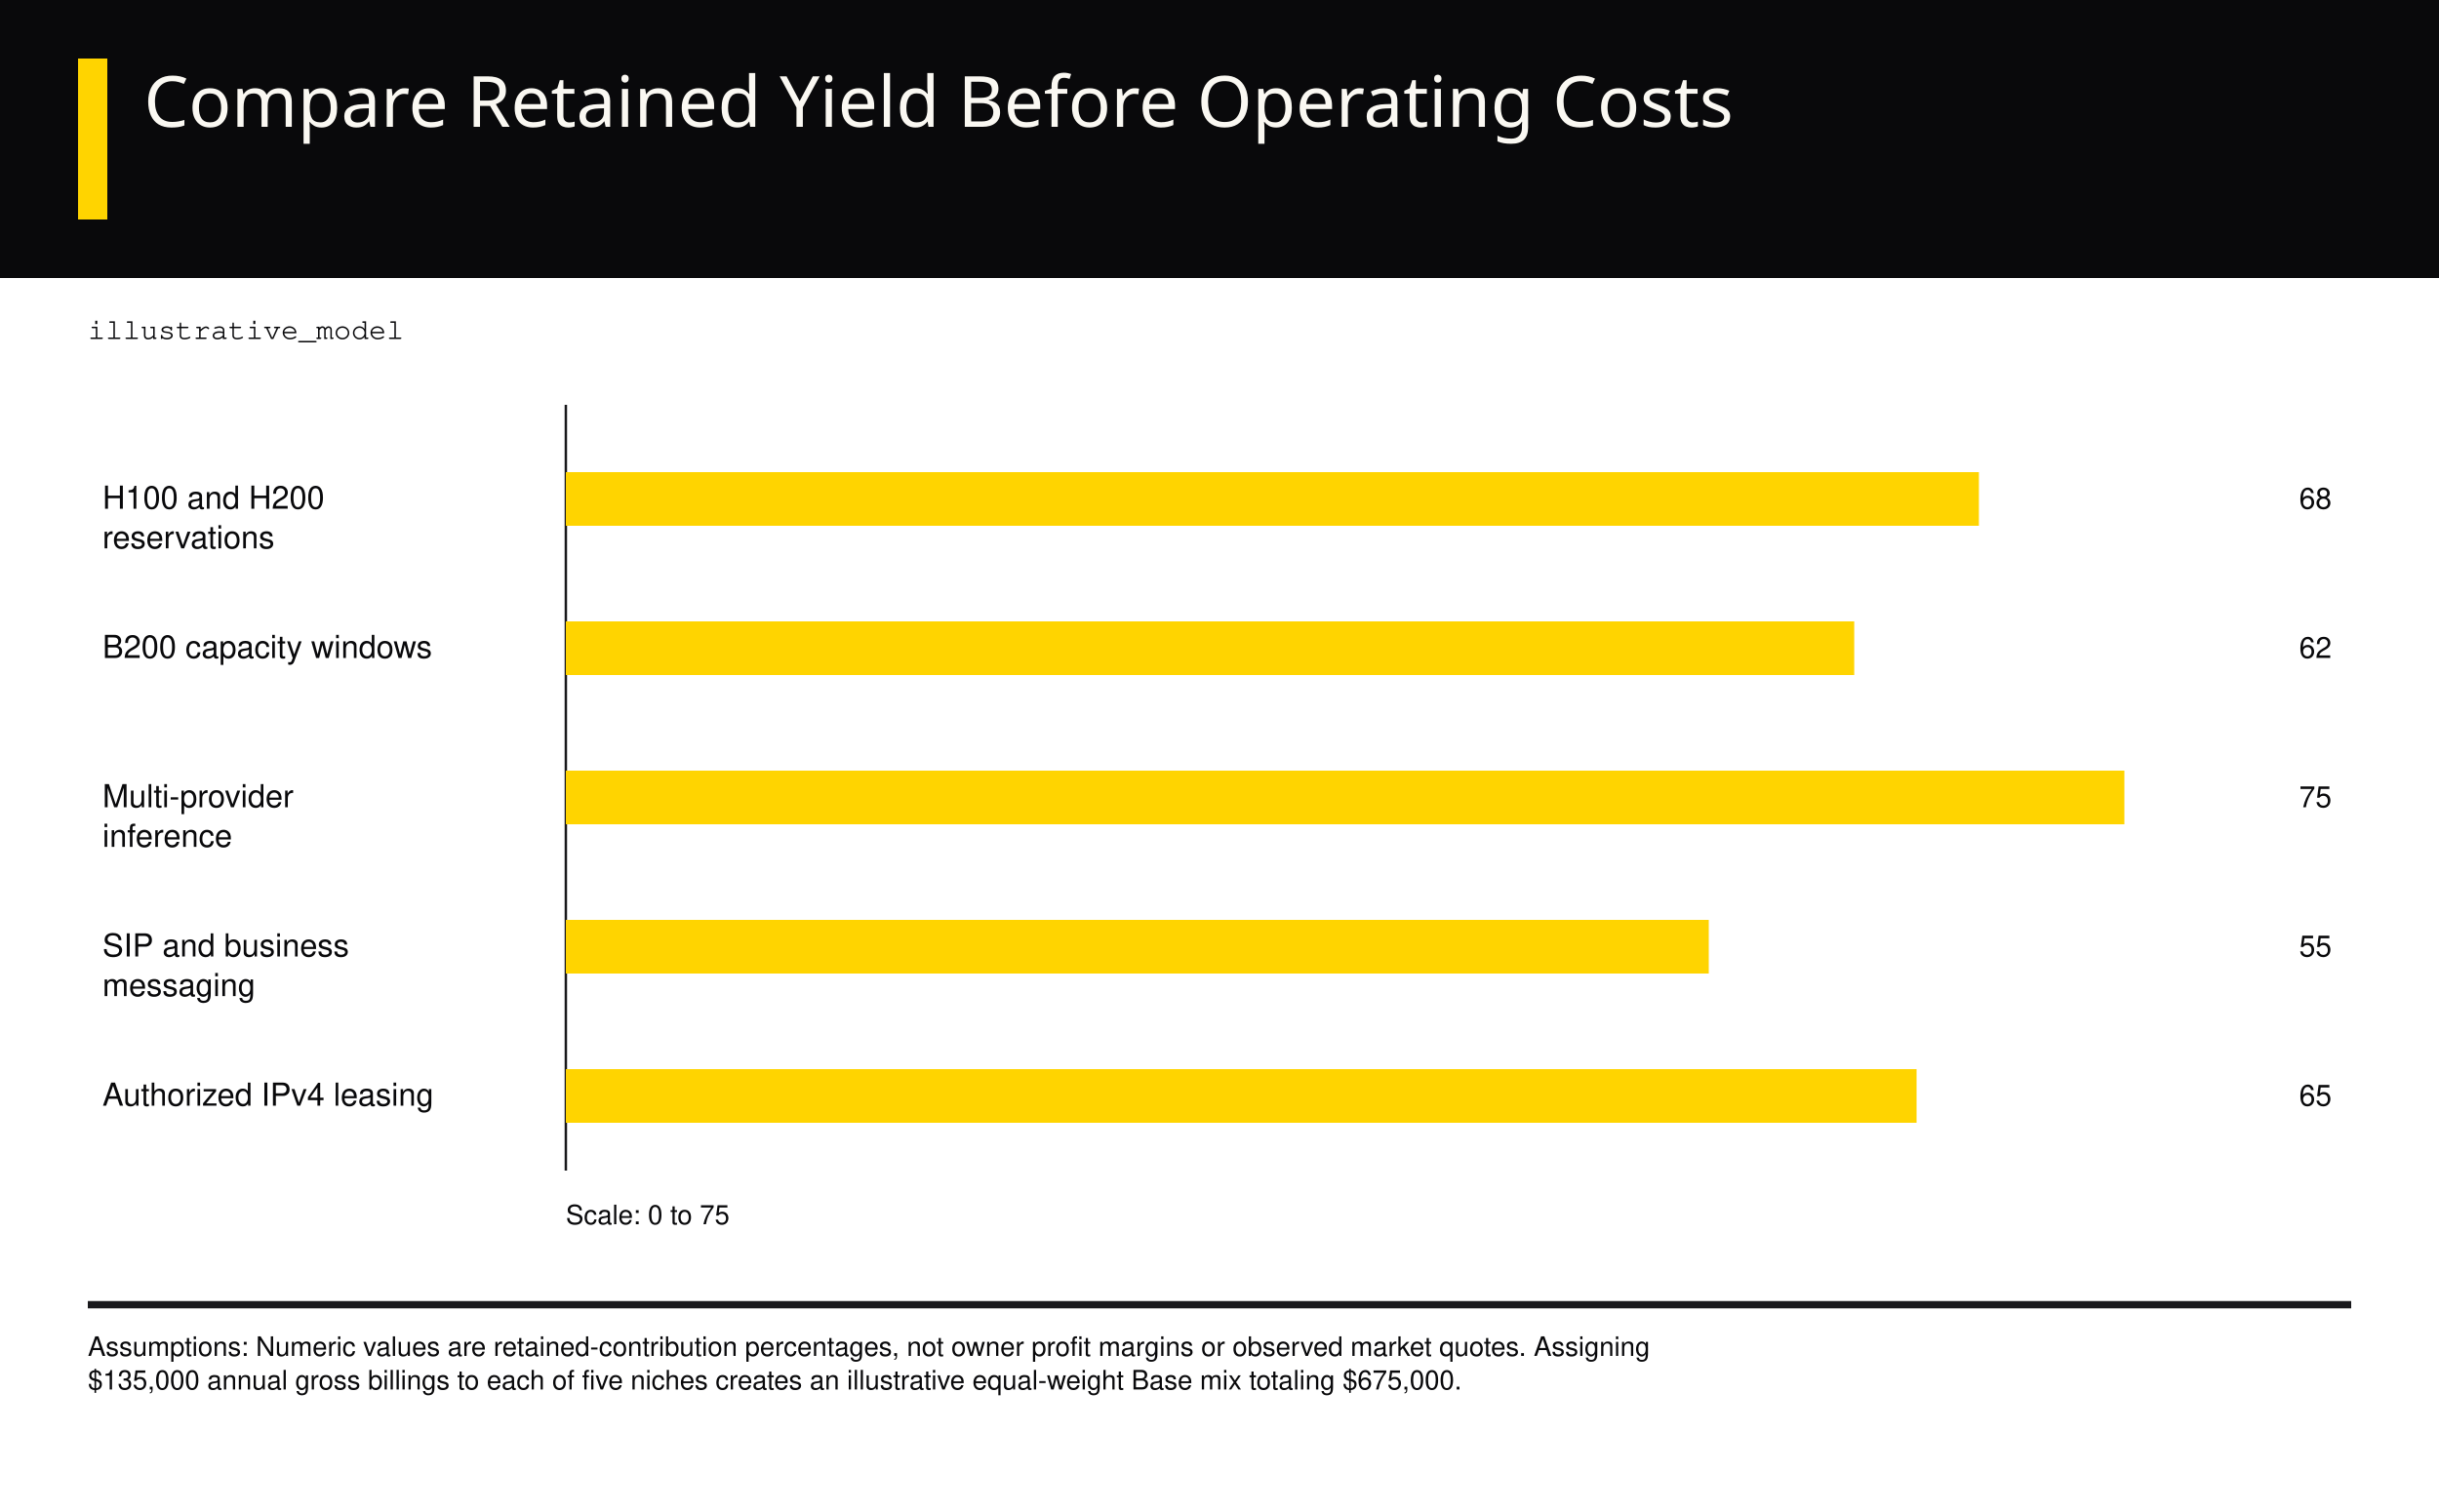
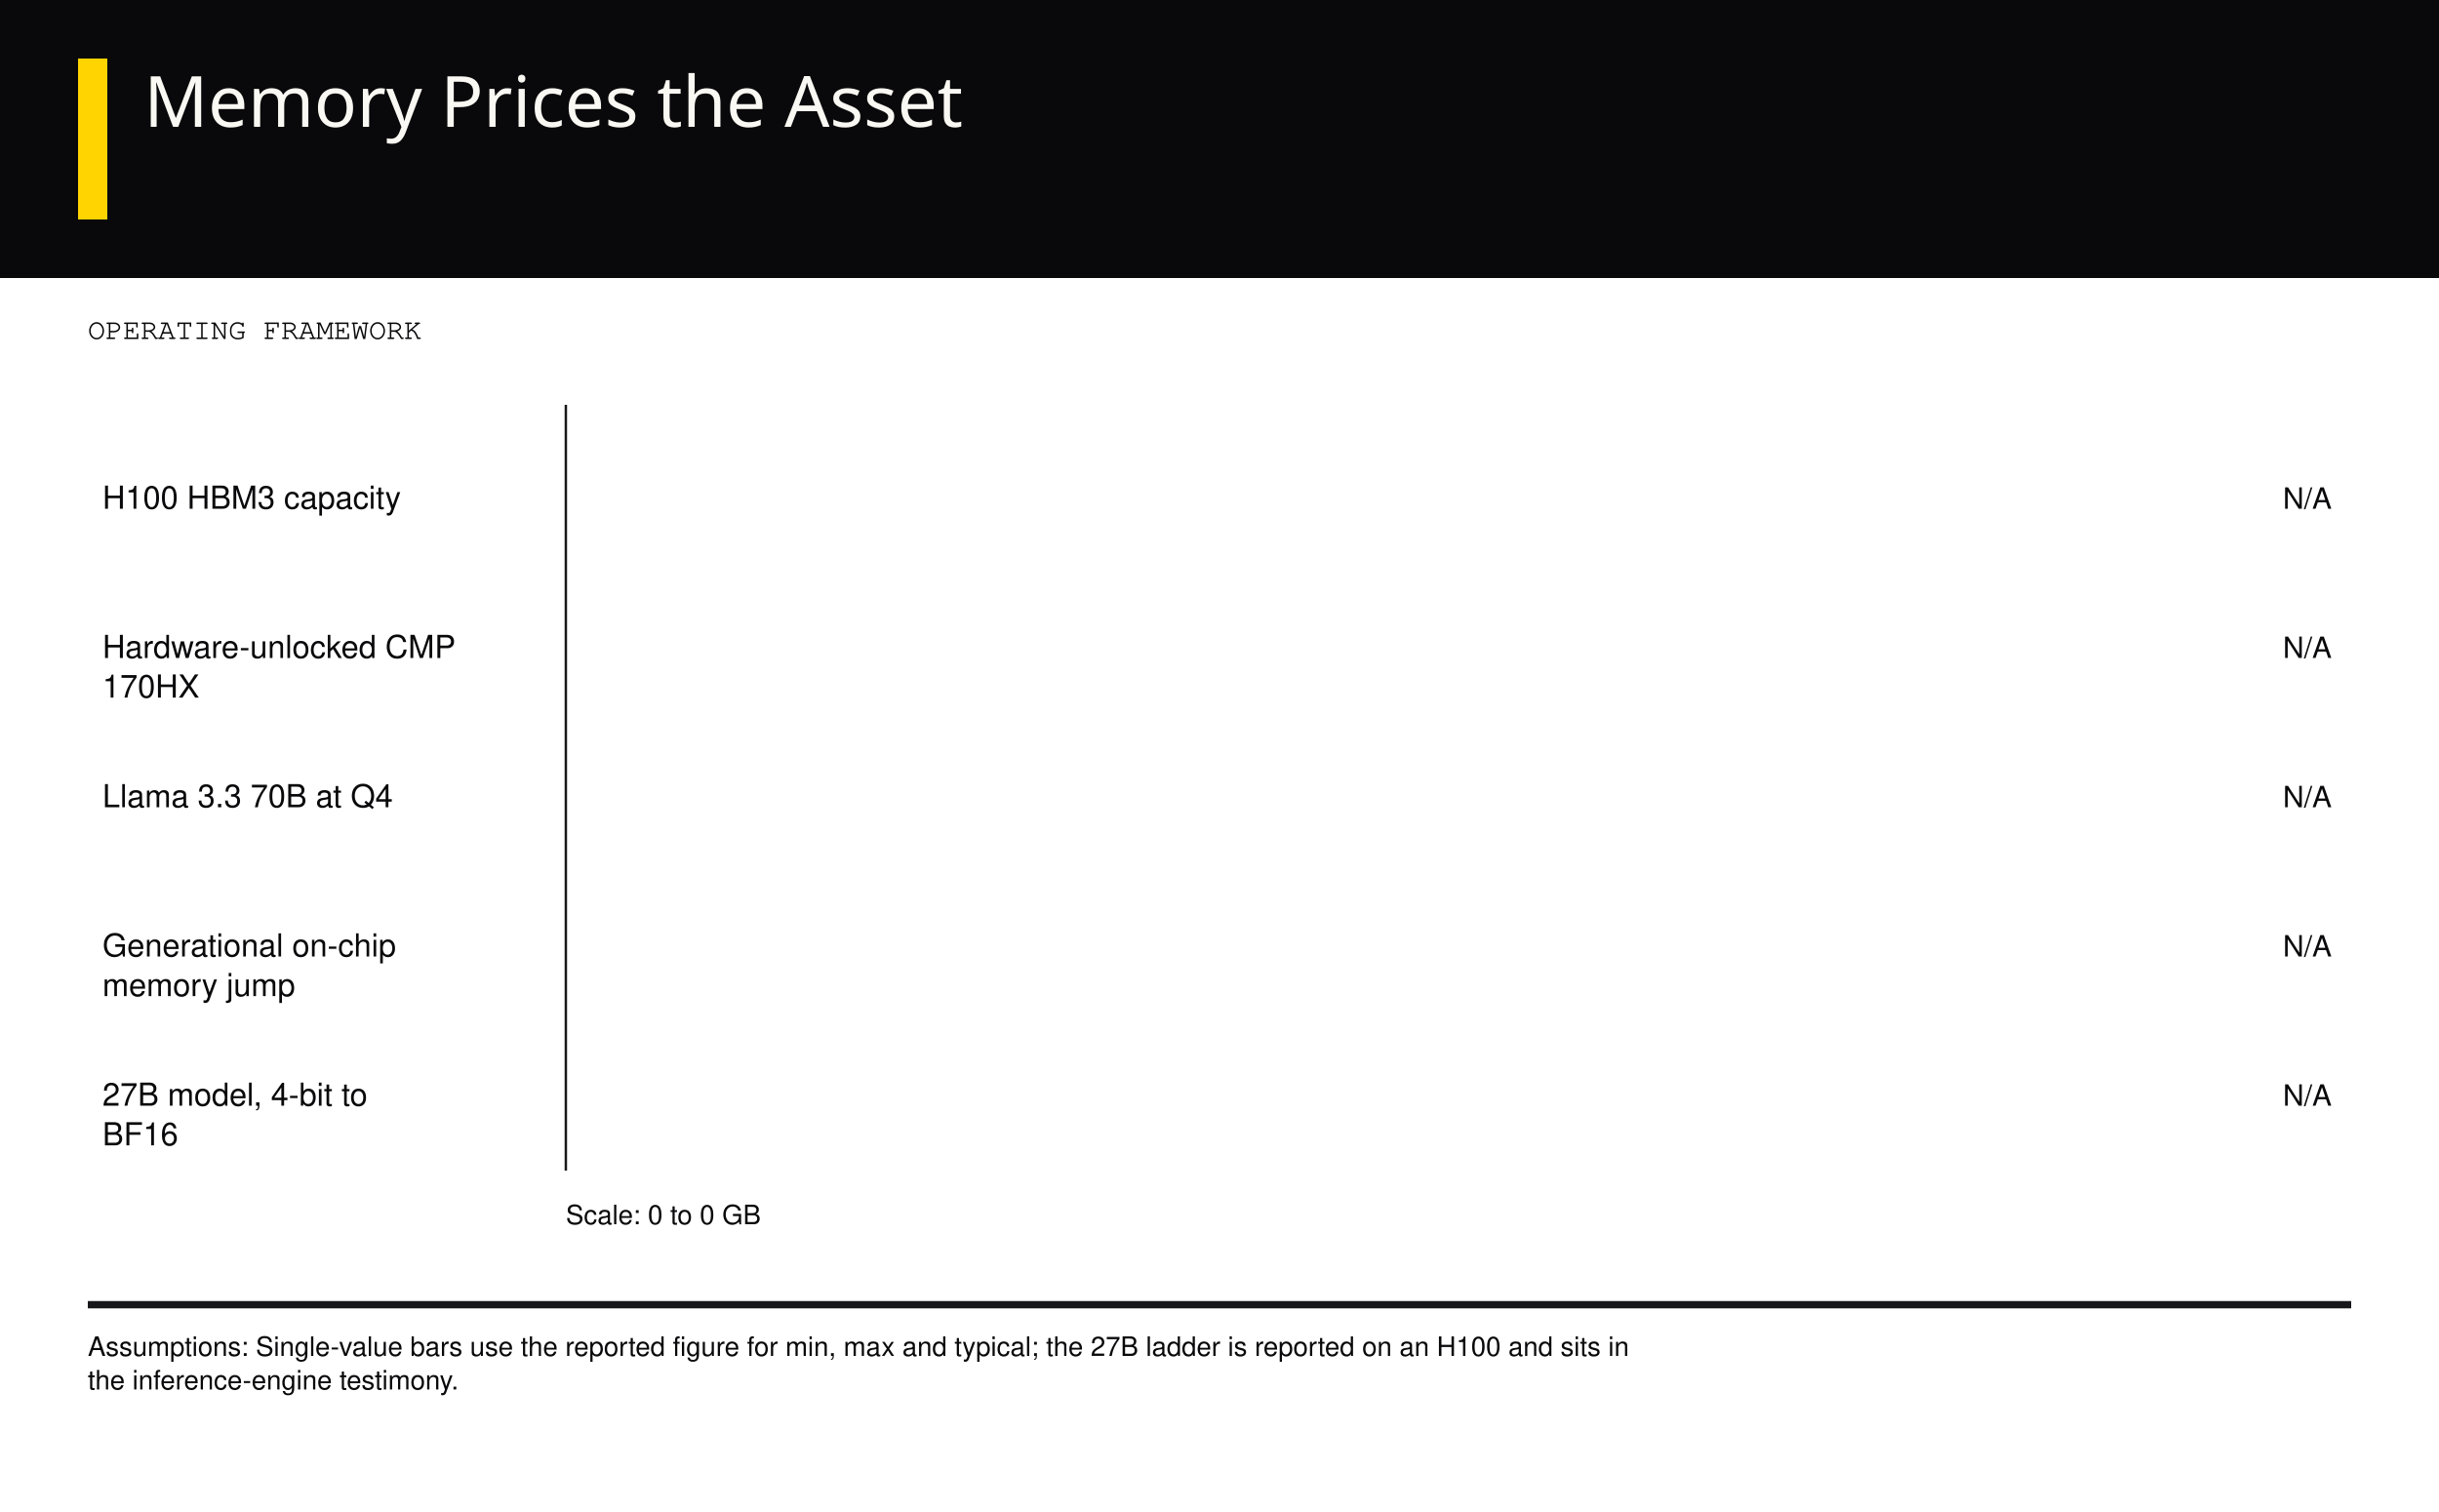
<svg xmlns="http://www.w3.org/2000/svg" viewBox="0 0 1000 620" role="img">
  <rect x="0" y="0" width="1000" height="620" fill="#FFFFFF" stroke="none" stroke-width="1" />
  <rect x="0" y="0" width="1000" height="114" fill="#09090B" stroke="none" stroke-width="1" />
  <rect x="32" y="24" width="12" height="66" fill="#FFD400" stroke="none" stroke-width="1" />
  <text x="59" y="52" font-family="'Arial Narrow', Impact, sans-serif" font-size="29" fill="#FAF8F2" text-anchor="start" style="font-variant-numeric:tabular-nums">
-     <tspan x="59" dy="0">Compare Retained Yield Before Operating Costs</tspan>
+     <tspan x="59" dy="0">Memory Prices the Asset</tspan>
  </text>
  <text x="36" y="139" font-family="Courier, monospace" font-size="12" fill="#09090B" text-anchor="start" style="font-variant-numeric:tabular-nums">
-     <tspan x="36" dy="0">illustrative_model</tspan>
+     <tspan x="36" dy="0">OPERATING FRAMEWORK</tspan>
  </text>
  <line x1="232.0" y1="166" x2="232.0" y2="480" stroke="#18181B" stroke-width="1" />
  <text x="42" y="208.6" font-family="Helvetica, Arial, sans-serif" font-size="13" fill="#09090B" text-anchor="start" style="font-variant-numeric:tabular-nums">
-     <tspan x="42" dy="0">H100 and H200</tspan>
-     <tspan x="42" dy="16.25">reservations</tspan>
+     <tspan x="42" dy="0">H100 HBM3 capacity</tspan>
  </text>
-   <rect x="232.0" y="193.6" width="579.36" height="22" fill="#FFD400" stroke="none" stroke-width="1" />
  <text x="956" y="208.6" font-family="Helvetica, Arial, sans-serif" font-size="12" fill="#09090B" text-anchor="end" style="font-variant-numeric:tabular-nums">
-     <tspan x="956" dy="0">68</tspan>
+     <tspan x="956" dy="0">N/A</tspan>
  </text>
  <text x="42" y="269.8" font-family="Helvetica, Arial, sans-serif" font-size="13" fill="#09090B" text-anchor="start" style="font-variant-numeric:tabular-nums">
-     <tspan x="42" dy="0">B200 capacity windows</tspan>
+     <tspan x="42" dy="0">Hardware-unlocked CMP</tspan>
+     <tspan x="42" dy="16.25">170HX</tspan>
  </text>
-   <rect x="232.0" y="254.8" width="528.24" height="22" fill="#FFD400" stroke="none" stroke-width="1" />
  <text x="956" y="269.8" font-family="Helvetica, Arial, sans-serif" font-size="12" fill="#09090B" text-anchor="end" style="font-variant-numeric:tabular-nums">
-     <tspan x="956" dy="0">62</tspan>
+     <tspan x="956" dy="0">N/A</tspan>
  </text>
  <text x="42" y="331.0" font-family="Helvetica, Arial, sans-serif" font-size="13" fill="#09090B" text-anchor="start" style="font-variant-numeric:tabular-nums">
-     <tspan x="42" dy="0">Multi-provider</tspan>
-     <tspan x="42" dy="16.25">inference</tspan>
+     <tspan x="42" dy="0">Llama 3.3 70B at Q4</tspan>
  </text>
-   <rect x="232.0" y="316.0" width="639.0" height="22" fill="#FFD400" stroke="none" stroke-width="1" />
  <text x="956" y="331.0" font-family="Helvetica, Arial, sans-serif" font-size="12" fill="#09090B" text-anchor="end" style="font-variant-numeric:tabular-nums">
-     <tspan x="956" dy="0">75</tspan>
+     <tspan x="956" dy="0">N/A</tspan>
  </text>
  <text x="42" y="392.2" font-family="Helvetica, Arial, sans-serif" font-size="13" fill="#09090B" text-anchor="start" style="font-variant-numeric:tabular-nums">
-     <tspan x="42" dy="0">SIP and business</tspan>
-     <tspan x="42" dy="16.25">messaging</tspan>
+     <tspan x="42" dy="0">Generational on-chip</tspan>
+     <tspan x="42" dy="16.25">memory jump</tspan>
  </text>
-   <rect x="232.0" y="377.2" width="468.6" height="22" fill="#FFD400" stroke="none" stroke-width="1" />
  <text x="956" y="392.2" font-family="Helvetica, Arial, sans-serif" font-size="12" fill="#09090B" text-anchor="end" style="font-variant-numeric:tabular-nums">
-     <tspan x="956" dy="0">55</tspan>
+     <tspan x="956" dy="0">N/A</tspan>
  </text>
  <text x="42" y="453.4" font-family="Helvetica, Arial, sans-serif" font-size="13" fill="#09090B" text-anchor="start" style="font-variant-numeric:tabular-nums">
-     <tspan x="42" dy="0">Authorized IPv4 leasing</tspan>
+     <tspan x="42" dy="0">27B model, 4-bit to</tspan>
+     <tspan x="42" dy="16.25">BF16</tspan>
  </text>
-   <rect x="232.0" y="438.4" width="553.8" height="22" fill="#FFD400" stroke="none" stroke-width="1" />
  <text x="956" y="453.4" font-family="Helvetica, Arial, sans-serif" font-size="12" fill="#09090B" text-anchor="end" style="font-variant-numeric:tabular-nums">
-     <tspan x="956" dy="0">65</tspan>
+     <tspan x="956" dy="0">N/A</tspan>
  </text>
  <text x="232" y="502" font-family="Helvetica, Arial, sans-serif" font-size="11" fill="#09090B" text-anchor="start" style="font-variant-numeric:tabular-nums">
-     <tspan x="232" dy="0">Scale: 0 to 75</tspan>
+     <tspan x="232" dy="0">Scale: 0 to 0 GB</tspan>
  </text>
  <line x1="36" y1="535" x2="964" y2="535" stroke="#18181B" stroke-width="3" />
  <text x="36" y="556" font-family="Helvetica, Arial, sans-serif" font-size="11" fill="#09090B" text-anchor="start" style="font-variant-numeric:tabular-nums">
-     <tspan x="36" dy="0">Assumptions: Numeric values are retained-contribution percentages, not owner profit margins or observed market quotes. Assigning</tspan>
-     <tspan x="36" dy="13.75">$135,000 annual gross billings to each of five niches creates an illustrative equal-weight Base mix totaling $675,000.</tspan>
+     <tspan x="36" dy="0">Assumptions: Single-value bars use the reported figure for min, max and typical; the 27B ladder is reported on an H100 and sits in</tspan>
+     <tspan x="36" dy="13.75">the inference-engine testimony.</tspan>
  </text>
  <text x="36" y="592" font-family="Helvetica, Arial, sans-serif" font-size="10" fill="#09090B" text-anchor="start" style="font-variant-numeric:tabular-nums">
    <tspan x="36" dy="0" />
  </text>
</svg>
